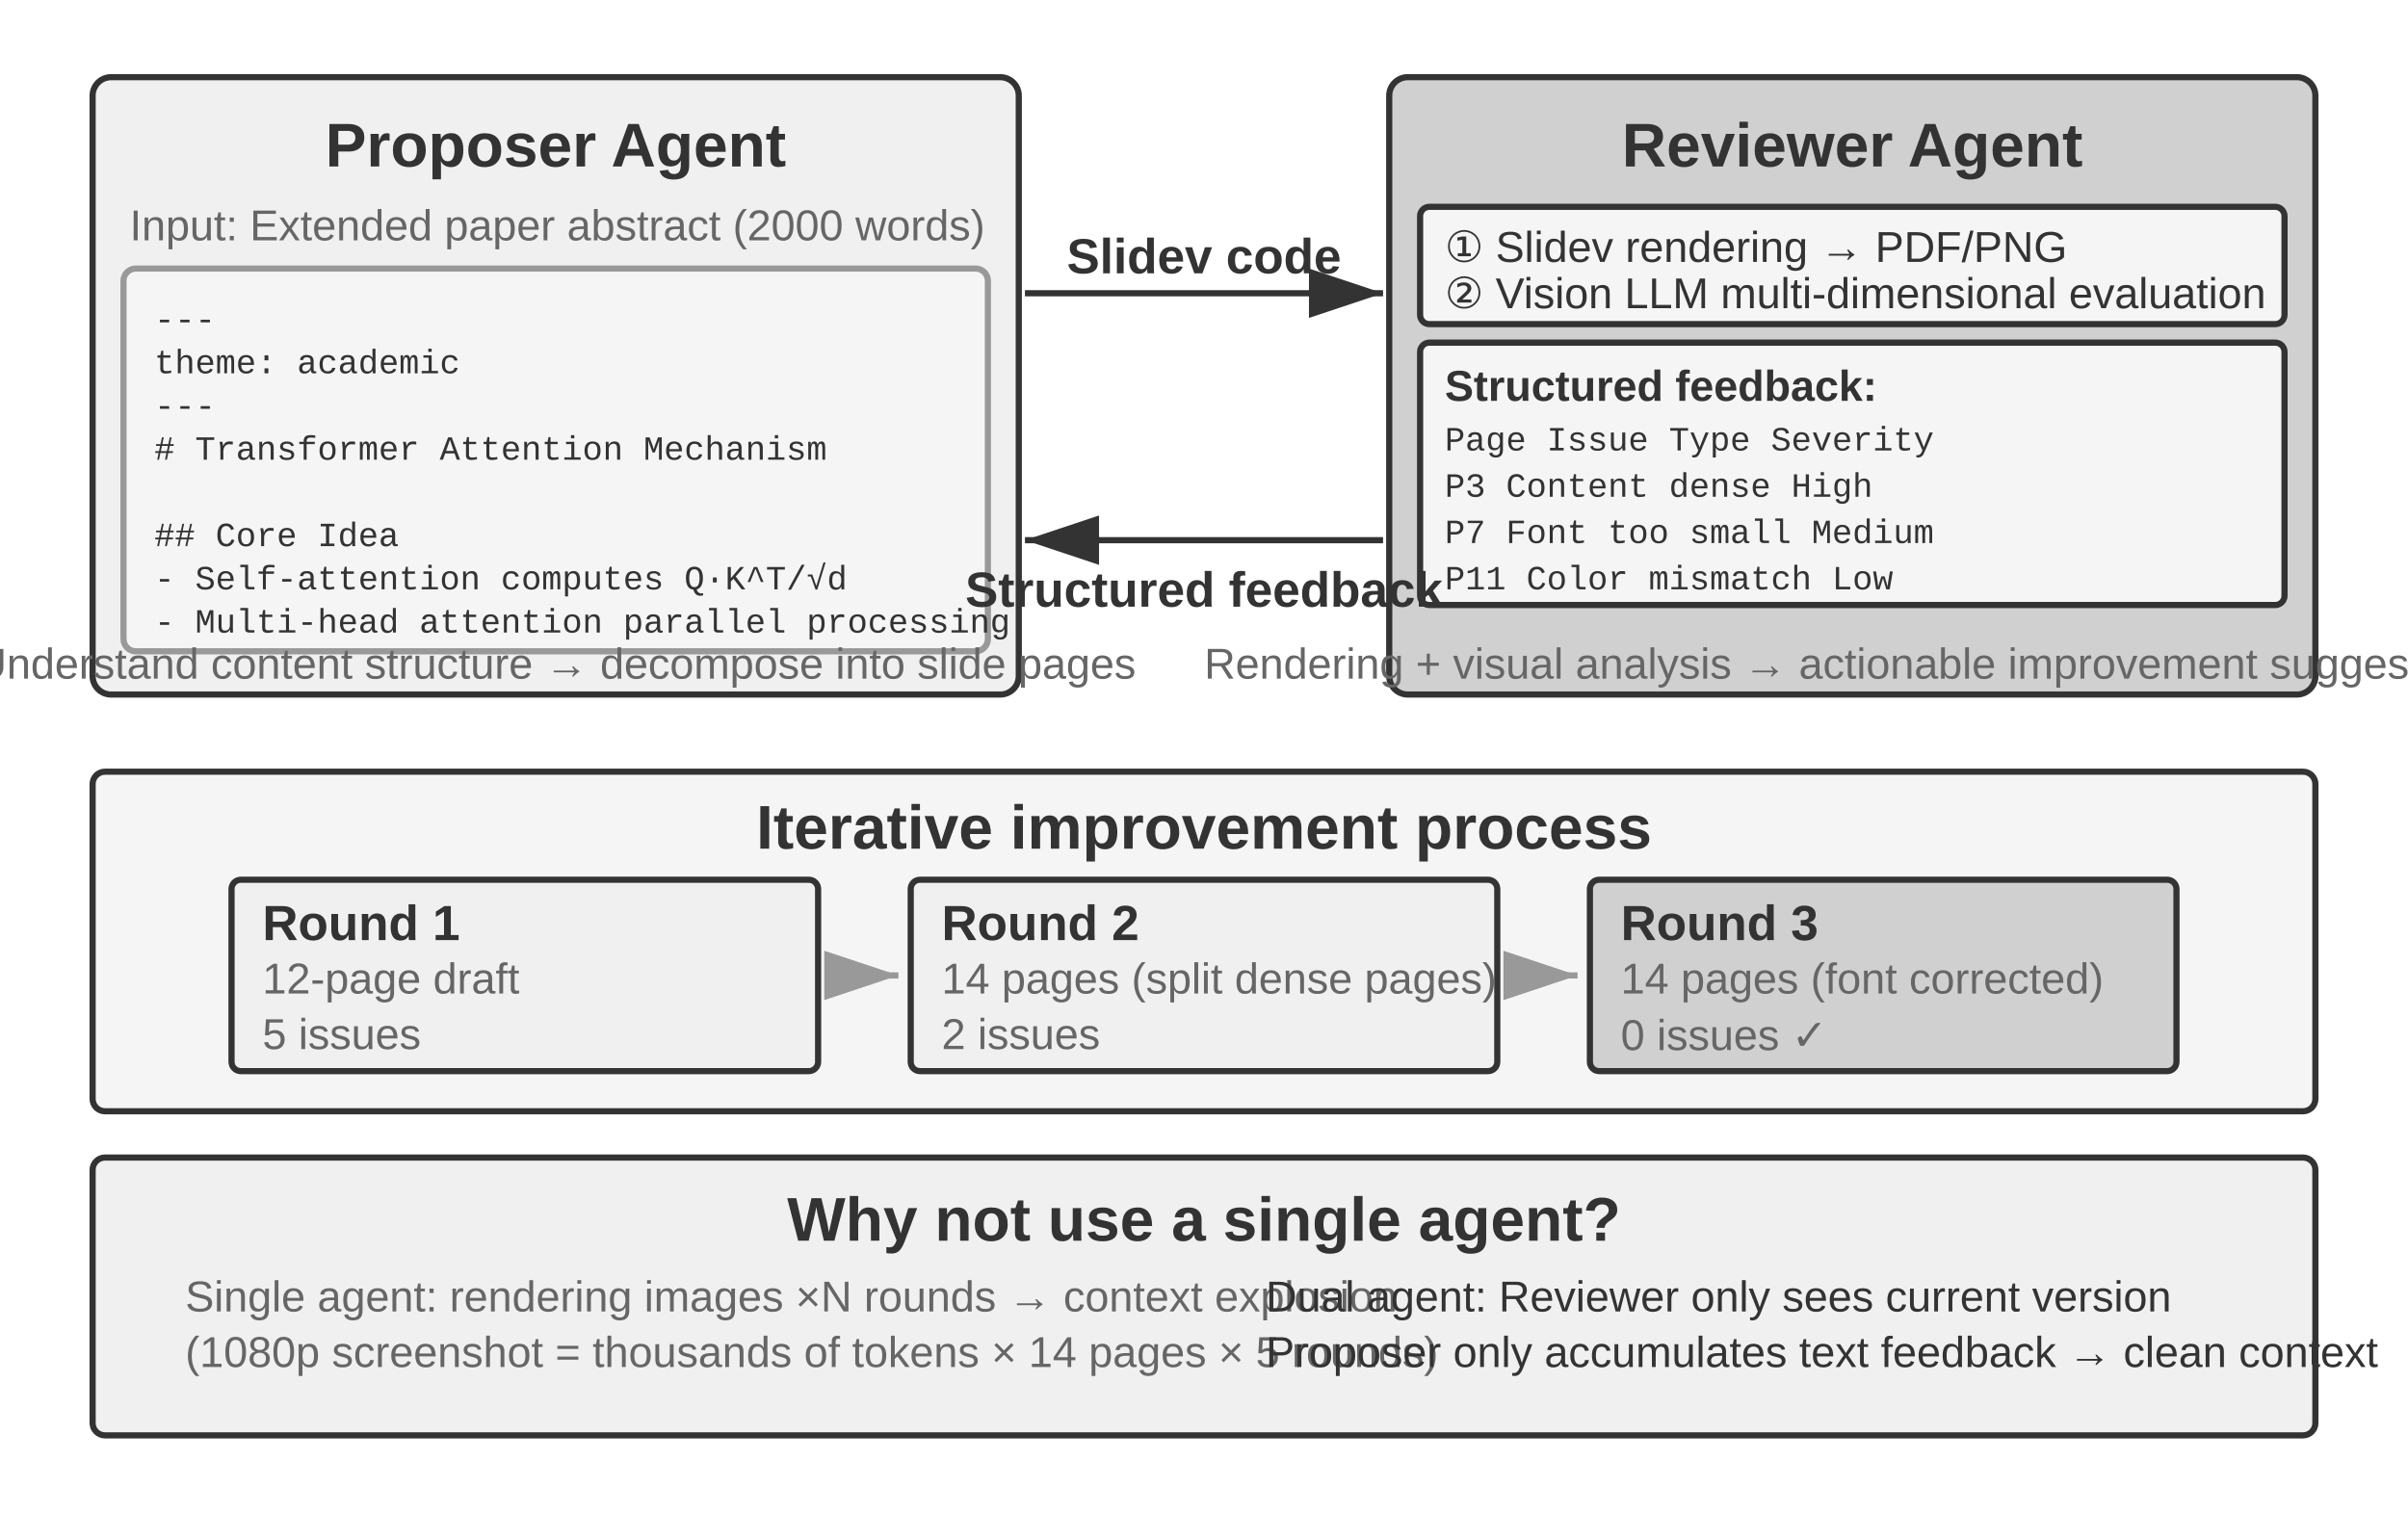
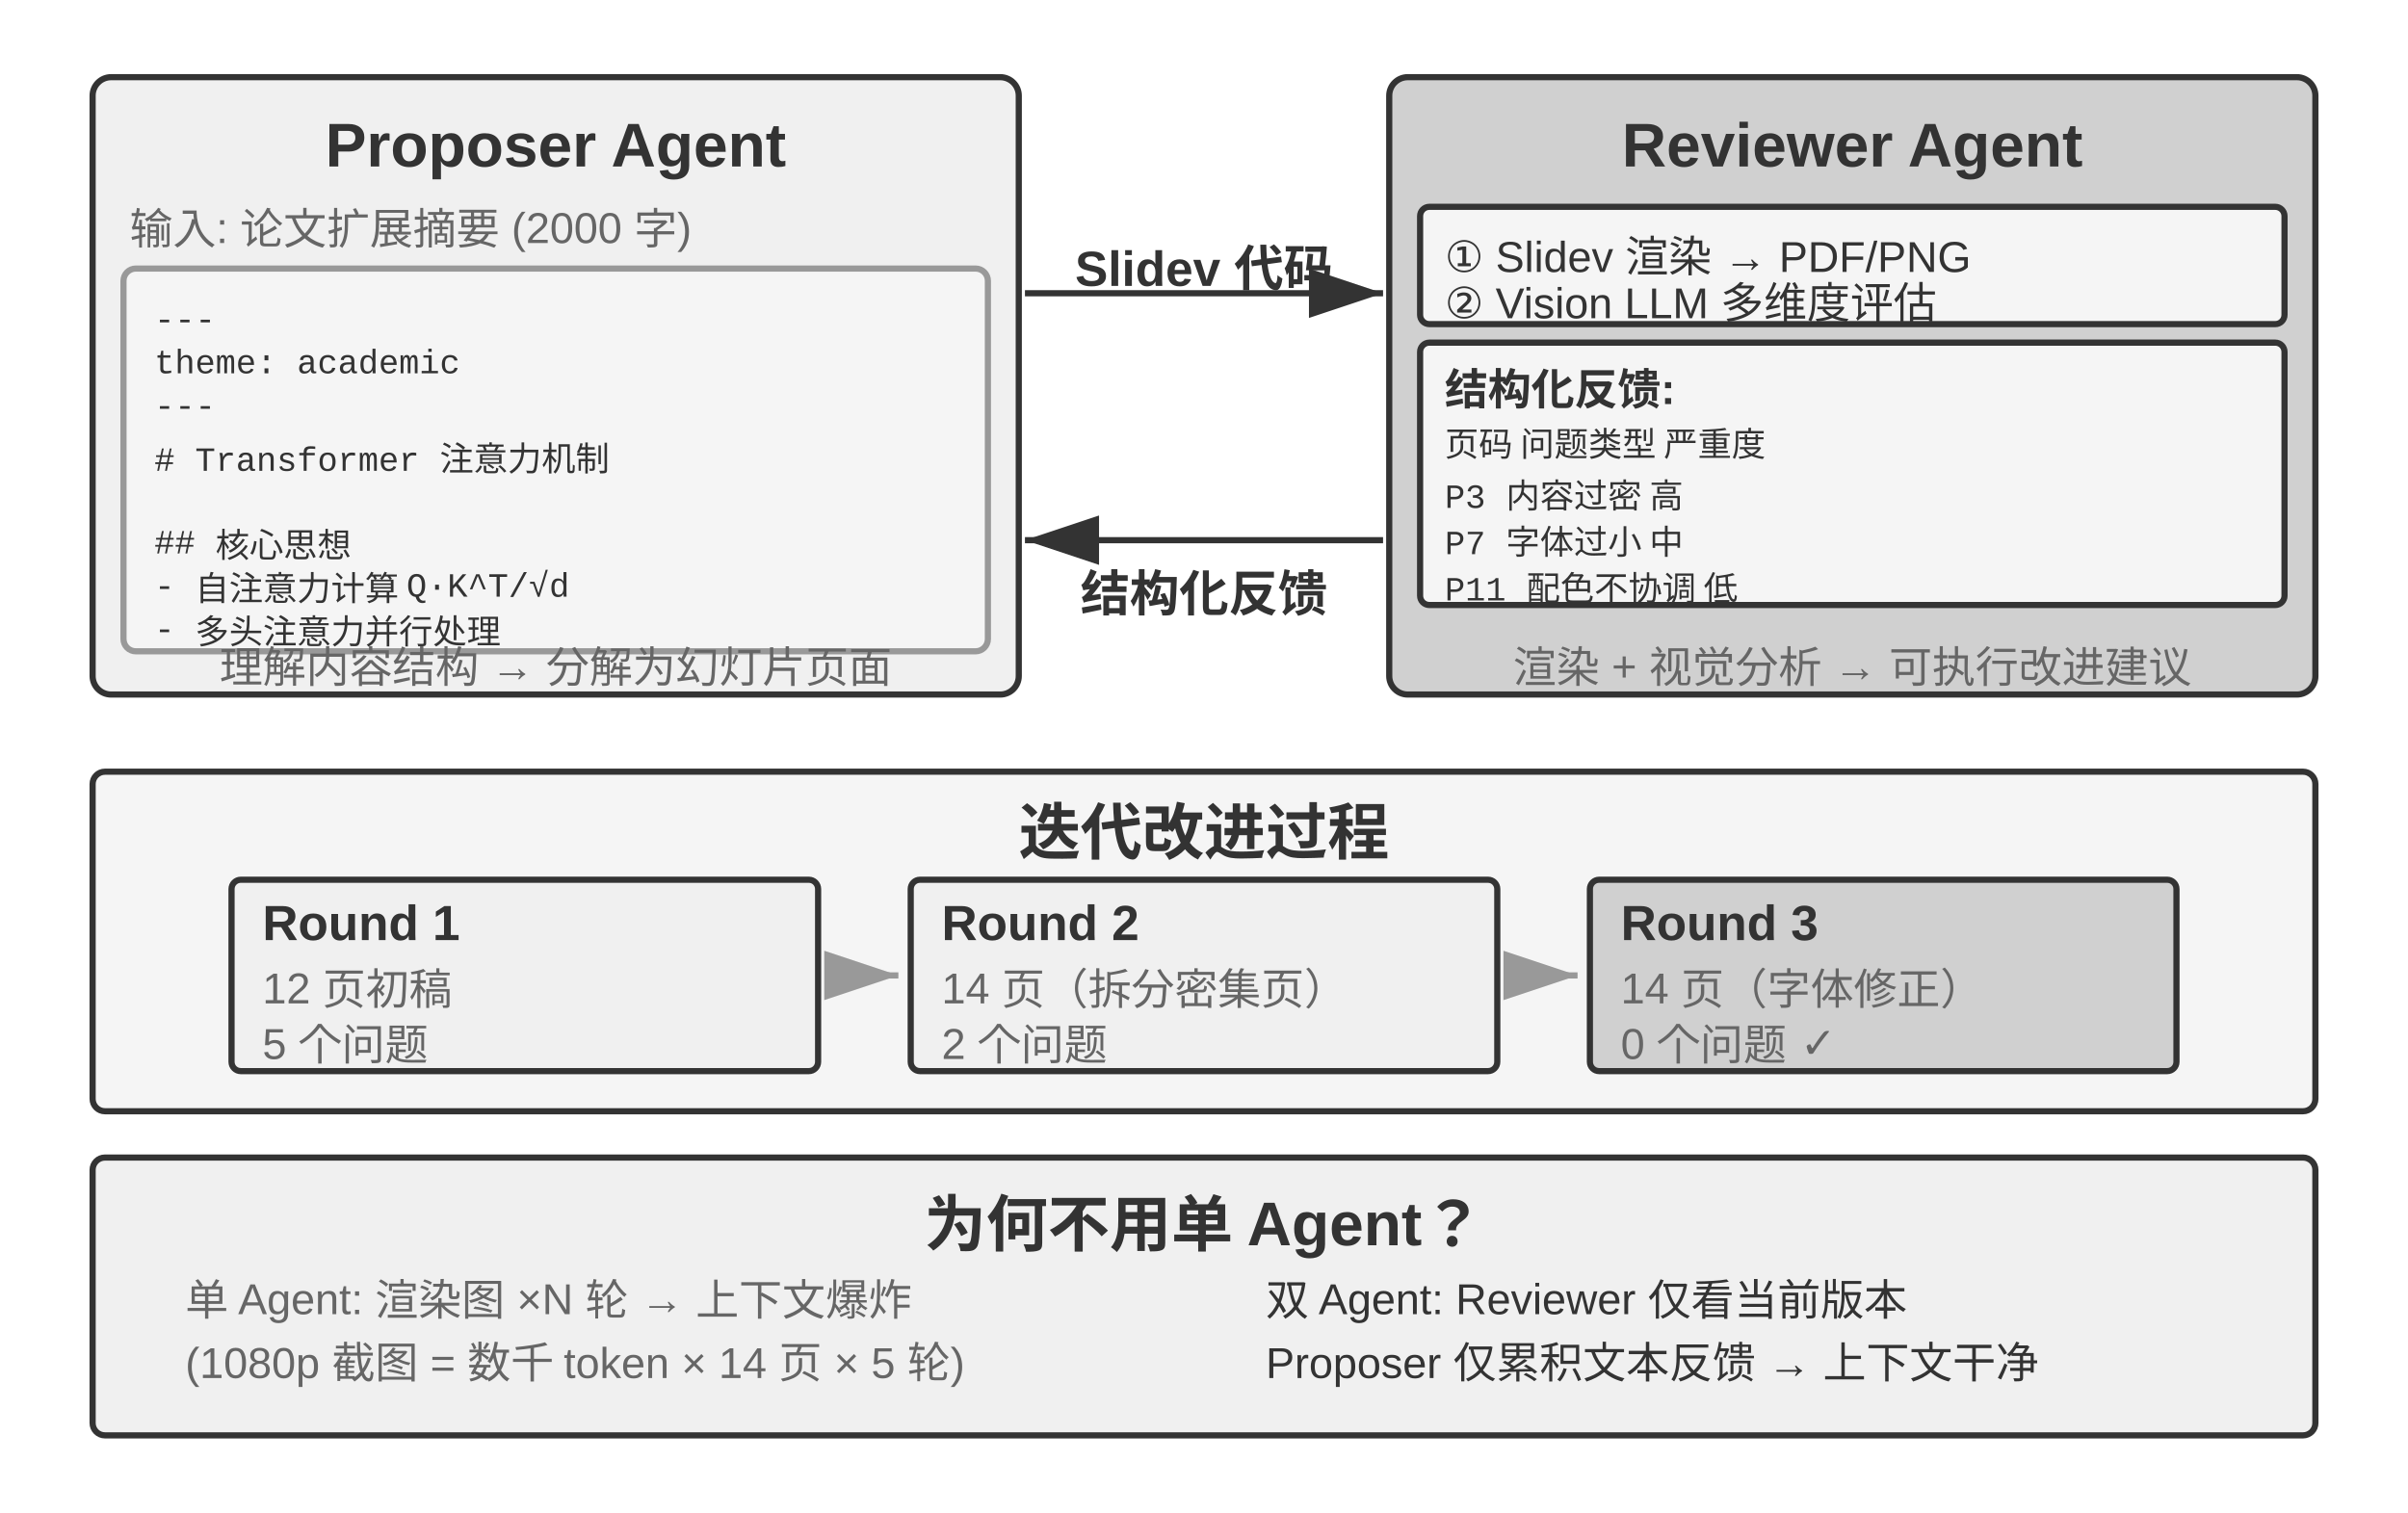
<svg xmlns="http://www.w3.org/2000/svg" viewBox="0 40 780 490" width="780" height="490" style="background:#ffffff">
  <defs>
    <marker id="ah" markerWidth="12" markerHeight="8" refX="12" refY="4" orient="auto">
      <polygon points="0 0, 12 4, 0 8" fill="#333333" />
    </marker>
    <marker id="ah-light" markerWidth="12" markerHeight="8" refX="12" refY="4" orient="auto">
      <polygon points="0 0, 12 4, 0 8" fill="#999999" />
    </marker>
  </defs>
  <rect x="30" y="65" width="300" height="200" rx="6" fill="#f0f0f0" stroke="#333333" stroke-width="2" />
  <text x="180" y="87" font-family="Arial, 'Helvetica Neue', Helvetica, 'PingFang SC', 'Microsoft YaHei', sans-serif" font-size="20" fill="#333333" text-anchor="middle" dominant-baseline="central" font-weight="bold">Proposer Agent</text>
-   <text x="42" y="113" font-family="Arial, 'Helvetica Neue', Helvetica, 'PingFang SC', 'Microsoft YaHei', sans-serif" font-size="14" fill="#666666" text-anchor="start" dominant-baseline="central" font-weight="normal">Input: Extended paper abstract (2000 words)</text>
+   <text x="42" y="113" font-family="Arial, 'Helvetica Neue', Helvetica, 'PingFang SC', 'Microsoft YaHei', sans-serif" font-size="14" fill="#666666" text-anchor="start" dominant-baseline="central" font-weight="normal">输入: 论文扩展摘要 (2000 字)</text>
  <rect x="40" y="127" width="280" height="124" rx="4" fill="#f5f5f5" stroke="#999999" stroke-width="2" />
  <text x="50" y="144.0" font-family="'Courier New', Courier, monospace" font-size="11" fill="#333333" text-anchor="start" dominant-baseline="central">---</text>
  <text x="50" y="158.0" font-family="'Courier New', Courier, monospace" font-size="11" fill="#333333" text-anchor="start" dominant-baseline="central">theme: academic</text>
  <text x="50" y="172.0" font-family="'Courier New', Courier, monospace" font-size="11" fill="#333333" text-anchor="start" dominant-baseline="central">---</text>
-   <text x="50" y="186.0" font-family="'Courier New', Courier, monospace" font-size="11" fill="#333333" text-anchor="start" dominant-baseline="central"># Transformer Attention Mechanism</text>
+   <text x="50" y="186.0" font-family="'Courier New', Courier, monospace" font-size="11" fill="#333333" text-anchor="start" dominant-baseline="central"># Transformer 注意力机制</text>
  <text x="50" y="200.0" font-family="'Courier New', Courier, monospace" font-size="11" fill="#333333" text-anchor="start" dominant-baseline="central" />
-   <text x="50" y="214.0" font-family="'Courier New', Courier, monospace" font-size="11" fill="#333333" text-anchor="start" dominant-baseline="central">## Core Idea</text>
-   <text x="50" y="228.0" font-family="'Courier New', Courier, monospace" font-size="11" fill="#333333" text-anchor="start" dominant-baseline="central">- Self-attention computes Q·K^T/√d</text>
-   <text x="50" y="242.0" font-family="'Courier New', Courier, monospace" font-size="11" fill="#333333" text-anchor="start" dominant-baseline="central">- Multi-head attention parallel processing</text>
-   <text x="180" y="255" font-family="Arial, 'Helvetica Neue', Helvetica, 'PingFang SC', 'Microsoft YaHei', sans-serif" font-size="14" fill="#666666" text-anchor="middle" dominant-baseline="central" font-weight="normal">Understand content structure → decompose into slide pages</text>
+   <text x="50" y="214.0" font-family="'Courier New', Courier, monospace" font-size="11" fill="#333333" text-anchor="start" dominant-baseline="central">## 核心思想</text>
+   <text x="50" y="228.0" font-family="'Courier New', Courier, monospace" font-size="11" fill="#333333" text-anchor="start" dominant-baseline="central">- 自注意力计算 Q·K^T/√d</text>
+   <text x="50" y="242.0" font-family="'Courier New', Courier, monospace" font-size="11" fill="#333333" text-anchor="start" dominant-baseline="central">- 多头注意力并行处理</text>
+   <text x="180" y="255" font-family="Arial, 'Helvetica Neue', Helvetica, 'PingFang SC', 'Microsoft YaHei', sans-serif" font-size="14" fill="#666666" text-anchor="middle" dominant-baseline="central" font-weight="normal">理解内容结构 → 分解为幻灯片页面</text>
  <rect x="450" y="65" width="300" height="200" rx="6" fill="#d0d0d0" stroke="#333333" stroke-width="2" />
  <text x="600" y="87" font-family="Arial, 'Helvetica Neue', Helvetica, 'PingFang SC', 'Microsoft YaHei', sans-serif" font-size="20" fill="#333333" text-anchor="middle" dominant-baseline="central" font-weight="bold">Reviewer Agent</text>
  <rect x="460" y="107" width="280" height="38" rx="3" fill="#f5f5f5" stroke="#333333" stroke-width="2" />
-   <text x="468" y="120" font-family="Arial, 'Helvetica Neue', Helvetica, 'PingFang SC', 'Microsoft YaHei', sans-serif" font-size="14" fill="#333333" text-anchor="start" dominant-baseline="central" font-weight="normal">① Slidev rendering → PDF/PNG</text>
-   <text x="468" y="135" font-family="Arial, 'Helvetica Neue', Helvetica, 'PingFang SC', 'Microsoft YaHei', sans-serif" font-size="14" fill="#333333" text-anchor="start" dominant-baseline="central" font-weight="normal">② Vision LLM multi-dimensional evaluation</text>
+   <text x="468" y="120" font-family="Arial, 'Helvetica Neue', Helvetica, 'PingFang SC', 'Microsoft YaHei', sans-serif" font-size="14" fill="#333333" text-anchor="start" dominant-baseline="central" font-weight="normal">① Slidev 渲染 → PDF/PNG</text>
+   <text x="468" y="135" font-family="Arial, 'Helvetica Neue', Helvetica, 'PingFang SC', 'Microsoft YaHei', sans-serif" font-size="14" fill="#333333" text-anchor="start" dominant-baseline="central" font-weight="normal">② Vision LLM 多维度评估</text>
  <rect x="460" y="151" width="280" height="85" rx="3" fill="#f5f5f5" stroke="#333333" stroke-width="2" />
-   <text x="468" y="165" font-family="Arial, 'Helvetica Neue', Helvetica, 'PingFang SC', 'Microsoft YaHei', sans-serif" font-size="14" fill="#333333" text-anchor="start" dominant-baseline="central" font-weight="bold">Structured feedback:</text>
-   <text x="468" y="183" font-family="'Courier New', Courier, monospace" font-size="11" fill="#333333" text-anchor="start" dominant-baseline="central">Page   Issue Type    Severity</text>
-   <text x="468" y="198" font-family="'Courier New', Courier, monospace" font-size="11" fill="#333333" text-anchor="start" dominant-baseline="central">P3    Content dense  High</text>
-   <text x="468" y="213" font-family="'Courier New', Courier, monospace" font-size="11" fill="#333333" text-anchor="start" dominant-baseline="central">P7    Font too small Medium</text>
-   <text x="468" y="228" font-family="'Courier New', Courier, monospace" font-size="11" fill="#333333" text-anchor="start" dominant-baseline="central">P11   Color mismatch Low</text>
-   <text x="600" y="255" font-family="Arial, 'Helvetica Neue', Helvetica, 'PingFang SC', 'Microsoft YaHei', sans-serif" font-size="14" fill="#666666" text-anchor="middle" dominant-baseline="central" font-weight="normal">Rendering + visual analysis → actionable improvement suggestions</text>
+   <text x="468" y="165" font-family="Arial, 'Helvetica Neue', Helvetica, 'PingFang SC', 'Microsoft YaHei', sans-serif" font-size="14" fill="#333333" text-anchor="start" dominant-baseline="central" font-weight="bold">结构化反馈:</text>
+   <text x="468" y="183" font-family="'Courier New', Courier, monospace" font-size="11" fill="#333333" text-anchor="start" dominant-baseline="central">页码  问题类型    严重度</text>
+   <text x="468" y="198" font-family="'Courier New', Courier, monospace" font-size="11" fill="#333333" text-anchor="start" dominant-baseline="central">P3   内容过密    高</text>
+   <text x="468" y="213" font-family="'Courier New', Courier, monospace" font-size="11" fill="#333333" text-anchor="start" dominant-baseline="central">P7   字体过小    中</text>
+   <text x="468" y="228" font-family="'Courier New', Courier, monospace" font-size="11" fill="#333333" text-anchor="start" dominant-baseline="central">P11  配色不协调  低</text>
+   <text x="600" y="255" font-family="Arial, 'Helvetica Neue', Helvetica, 'PingFang SC', 'Microsoft YaHei', sans-serif" font-size="14" fill="#666666" text-anchor="middle" dominant-baseline="central" font-weight="normal">渲染 + 视觉分析 → 可执行改进建议</text>
  <line x1="332" y1="135" x2="448" y2="135" stroke="#333333" stroke-width="2" marker-end="url(#ah)" />
-   <text x="390.0" y="123" font-family="Arial, 'Helvetica Neue', Helvetica, 'PingFang SC', 'Microsoft YaHei', sans-serif" font-size="16" fill="#333333" text-anchor="middle" dominant-baseline="central" font-weight="bold">Slidev code</text>
+   <text x="390.0" y="123" font-family="Arial, 'Helvetica Neue', Helvetica, 'PingFang SC', 'Microsoft YaHei', sans-serif" font-size="16" fill="#333333" text-anchor="middle" dominant-baseline="central" font-weight="bold">Slidev 代码</text>
  <line x1="448" y1="215" x2="332" y2="215" stroke="#333333" stroke-width="2" marker-end="url(#ah)" />
-   <text x="390.0" y="231" font-family="Arial, 'Helvetica Neue', Helvetica, 'PingFang SC', 'Microsoft YaHei', sans-serif" font-size="16" fill="#333333" text-anchor="middle" dominant-baseline="central" font-weight="bold">Structured feedback</text>
+   <text x="390.0" y="231" font-family="Arial, 'Helvetica Neue', Helvetica, 'PingFang SC', 'Microsoft YaHei', sans-serif" font-size="16" fill="#333333" text-anchor="middle" dominant-baseline="central" font-weight="bold">结构化反馈</text>
  <rect x="30" y="290" width="720" height="110" rx="4" fill="#f5f5f5" stroke="#333333" stroke-width="2" />
-   <text x="390" y="308" font-family="Arial, 'Helvetica Neue', Helvetica, 'PingFang SC', 'Microsoft YaHei', sans-serif" font-size="20" fill="#333333" text-anchor="middle" dominant-baseline="central" font-weight="bold">Iterative improvement process</text>
+   <text x="390" y="308" font-family="Arial, 'Helvetica Neue', Helvetica, 'PingFang SC', 'Microsoft YaHei', sans-serif" font-size="20" fill="#333333" text-anchor="middle" dominant-baseline="central" font-weight="bold">迭代改进过程</text>
  <rect x="75" y="325" width="190" height="62" rx="3" fill="#f0f0f0" stroke="#333333" stroke-width="2" />
  <text x="85" y="339" font-family="Arial, 'Helvetica Neue', Helvetica, 'PingFang SC', 'Microsoft YaHei', sans-serif" font-size="16" fill="#333333" text-anchor="start" dominant-baseline="central" font-weight="bold">Round 1</text>
-   <text x="85" y="357" font-family="Arial, 'Helvetica Neue', Helvetica, 'PingFang SC', 'Microsoft YaHei', sans-serif" font-size="14" fill="#666666" text-anchor="start" dominant-baseline="central" font-weight="normal">12-page draft</text>
-   <text x="85" y="375" font-family="Arial, 'Helvetica Neue', Helvetica, 'PingFang SC', 'Microsoft YaHei', sans-serif" font-size="14" fill="#666666" text-anchor="start" dominant-baseline="central" font-weight="normal">5 issues</text>
+   <text x="85" y="357" font-family="Arial, 'Helvetica Neue', Helvetica, 'PingFang SC', 'Microsoft YaHei', sans-serif" font-size="14" fill="#666666" text-anchor="start" dominant-baseline="central" font-weight="normal">12 页初稿</text>
+   <text x="85" y="375" font-family="Arial, 'Helvetica Neue', Helvetica, 'PingFang SC', 'Microsoft YaHei', sans-serif" font-size="14" fill="#666666" text-anchor="start" dominant-baseline="central" font-weight="normal">5 个问题</text>
  <line x1="269" y1="356" x2="291" y2="356" stroke="#999999" stroke-width="2" marker-end="url(#ah-light)" />
  <rect x="295" y="325" width="190" height="62" rx="3" fill="#f0f0f0" stroke="#333333" stroke-width="2" />
  <text x="305" y="339" font-family="Arial, 'Helvetica Neue', Helvetica, 'PingFang SC', 'Microsoft YaHei', sans-serif" font-size="16" fill="#333333" text-anchor="start" dominant-baseline="central" font-weight="bold">Round 2</text>
-   <text x="305" y="357" font-family="Arial, 'Helvetica Neue', Helvetica, 'PingFang SC', 'Microsoft YaHei', sans-serif" font-size="14" fill="#666666" text-anchor="start" dominant-baseline="central" font-weight="normal">14 pages (split dense pages)</text>
-   <text x="305" y="375" font-family="Arial, 'Helvetica Neue', Helvetica, 'PingFang SC', 'Microsoft YaHei', sans-serif" font-size="14" fill="#666666" text-anchor="start" dominant-baseline="central" font-weight="normal">2 issues</text>
+   <text x="305" y="357" font-family="Arial, 'Helvetica Neue', Helvetica, 'PingFang SC', 'Microsoft YaHei', sans-serif" font-size="14" fill="#666666" text-anchor="start" dominant-baseline="central" font-weight="normal">14 页（拆分密集页）</text>
+   <text x="305" y="375" font-family="Arial, 'Helvetica Neue', Helvetica, 'PingFang SC', 'Microsoft YaHei', sans-serif" font-size="14" fill="#666666" text-anchor="start" dominant-baseline="central" font-weight="normal">2 个问题</text>
  <line x1="489" y1="356" x2="511" y2="356" stroke="#999999" stroke-width="2" marker-end="url(#ah-light)" />
  <rect x="515" y="325" width="190" height="62" rx="3" fill="#d0d0d0" stroke="#333333" stroke-width="2" />
  <text x="525" y="339" font-family="Arial, 'Helvetica Neue', Helvetica, 'PingFang SC', 'Microsoft YaHei', sans-serif" font-size="16" fill="#333333" text-anchor="start" dominant-baseline="central" font-weight="bold">Round 3</text>
-   <text x="525" y="357" font-family="Arial, 'Helvetica Neue', Helvetica, 'PingFang SC', 'Microsoft YaHei', sans-serif" font-size="14" fill="#666666" text-anchor="start" dominant-baseline="central" font-weight="normal">14 pages (font corrected)</text>
-   <text x="525" y="375" font-family="Arial, 'Helvetica Neue', Helvetica, 'PingFang SC', 'Microsoft YaHei', sans-serif" font-size="14" fill="#666666" text-anchor="start" dominant-baseline="central" font-weight="normal">0 issues ✓</text>
+   <text x="525" y="357" font-family="Arial, 'Helvetica Neue', Helvetica, 'PingFang SC', 'Microsoft YaHei', sans-serif" font-size="14" fill="#666666" text-anchor="start" dominant-baseline="central" font-weight="normal">14 页（字体修正）</text>
+   <text x="525" y="375" font-family="Arial, 'Helvetica Neue', Helvetica, 'PingFang SC', 'Microsoft YaHei', sans-serif" font-size="14" fill="#666666" text-anchor="start" dominant-baseline="central" font-weight="normal">0 个问题 ✓</text>
  <rect x="30" y="415" width="720" height="90" rx="4" fill="#f0f0f0" stroke="#333333" stroke-width="2" />
-   <text x="390" y="435" font-family="Arial, 'Helvetica Neue', Helvetica, 'PingFang SC', 'Microsoft YaHei', sans-serif" font-size="20" fill="#333333" text-anchor="middle" dominant-baseline="central" font-weight="bold">Why not use a single agent?</text>
-   <text x="60" y="460" font-family="Arial, 'Helvetica Neue', Helvetica, 'PingFang SC', 'Microsoft YaHei', sans-serif" font-size="14" fill="#666666" text-anchor="start" dominant-baseline="central" font-weight="normal">Single agent: rendering images ×N rounds → context explosion</text>
-   <text x="60" y="478" font-family="Arial, 'Helvetica Neue', Helvetica, 'PingFang SC', 'Microsoft YaHei', sans-serif" font-size="14" fill="#666666" text-anchor="start" dominant-baseline="central" font-weight="normal">(1080p screenshot = thousands of tokens × 14 pages × 5 rounds)</text>
-   <text x="410" y="460" font-family="Arial, 'Helvetica Neue', Helvetica, 'PingFang SC', 'Microsoft YaHei', sans-serif" font-size="14" fill="#333333" text-anchor="start" dominant-baseline="central" font-weight="normal">Dual agent: Reviewer only sees current version</text>
-   <text x="410" y="478" font-family="Arial, 'Helvetica Neue', Helvetica, 'PingFang SC', 'Microsoft YaHei', sans-serif" font-size="14" fill="#333333" text-anchor="start" dominant-baseline="central" font-weight="normal">Proposer only accumulates text feedback → clean context</text>
+   <text x="390" y="435" font-family="Arial, 'Helvetica Neue', Helvetica, 'PingFang SC', 'Microsoft YaHei', sans-serif" font-size="20" fill="#333333" text-anchor="middle" dominant-baseline="central" font-weight="bold">为何不用单 Agent？</text>
+   <text x="60" y="460" font-family="Arial, 'Helvetica Neue', Helvetica, 'PingFang SC', 'Microsoft YaHei', sans-serif" font-size="14" fill="#666666" text-anchor="start" dominant-baseline="central" font-weight="normal">单 Agent: 渲染图 ×N 轮 → 上下文爆炸</text>
+   <text x="60" y="478" font-family="Arial, 'Helvetica Neue', Helvetica, 'PingFang SC', 'Microsoft YaHei', sans-serif" font-size="14" fill="#666666" text-anchor="start" dominant-baseline="central" font-weight="normal">(1080p 截图 = 数千 token × 14 页 × 5 轮)</text>
+   <text x="410" y="460" font-family="Arial, 'Helvetica Neue', Helvetica, 'PingFang SC', 'Microsoft YaHei', sans-serif" font-size="14" fill="#333333" text-anchor="start" dominant-baseline="central" font-weight="normal">双 Agent: Reviewer 仅看当前版本</text>
+   <text x="410" y="478" font-family="Arial, 'Helvetica Neue', Helvetica, 'PingFang SC', 'Microsoft YaHei', sans-serif" font-size="14" fill="#333333" text-anchor="start" dominant-baseline="central" font-weight="normal">Proposer 仅累积文本反馈 → 上下文干净</text>
</svg>
